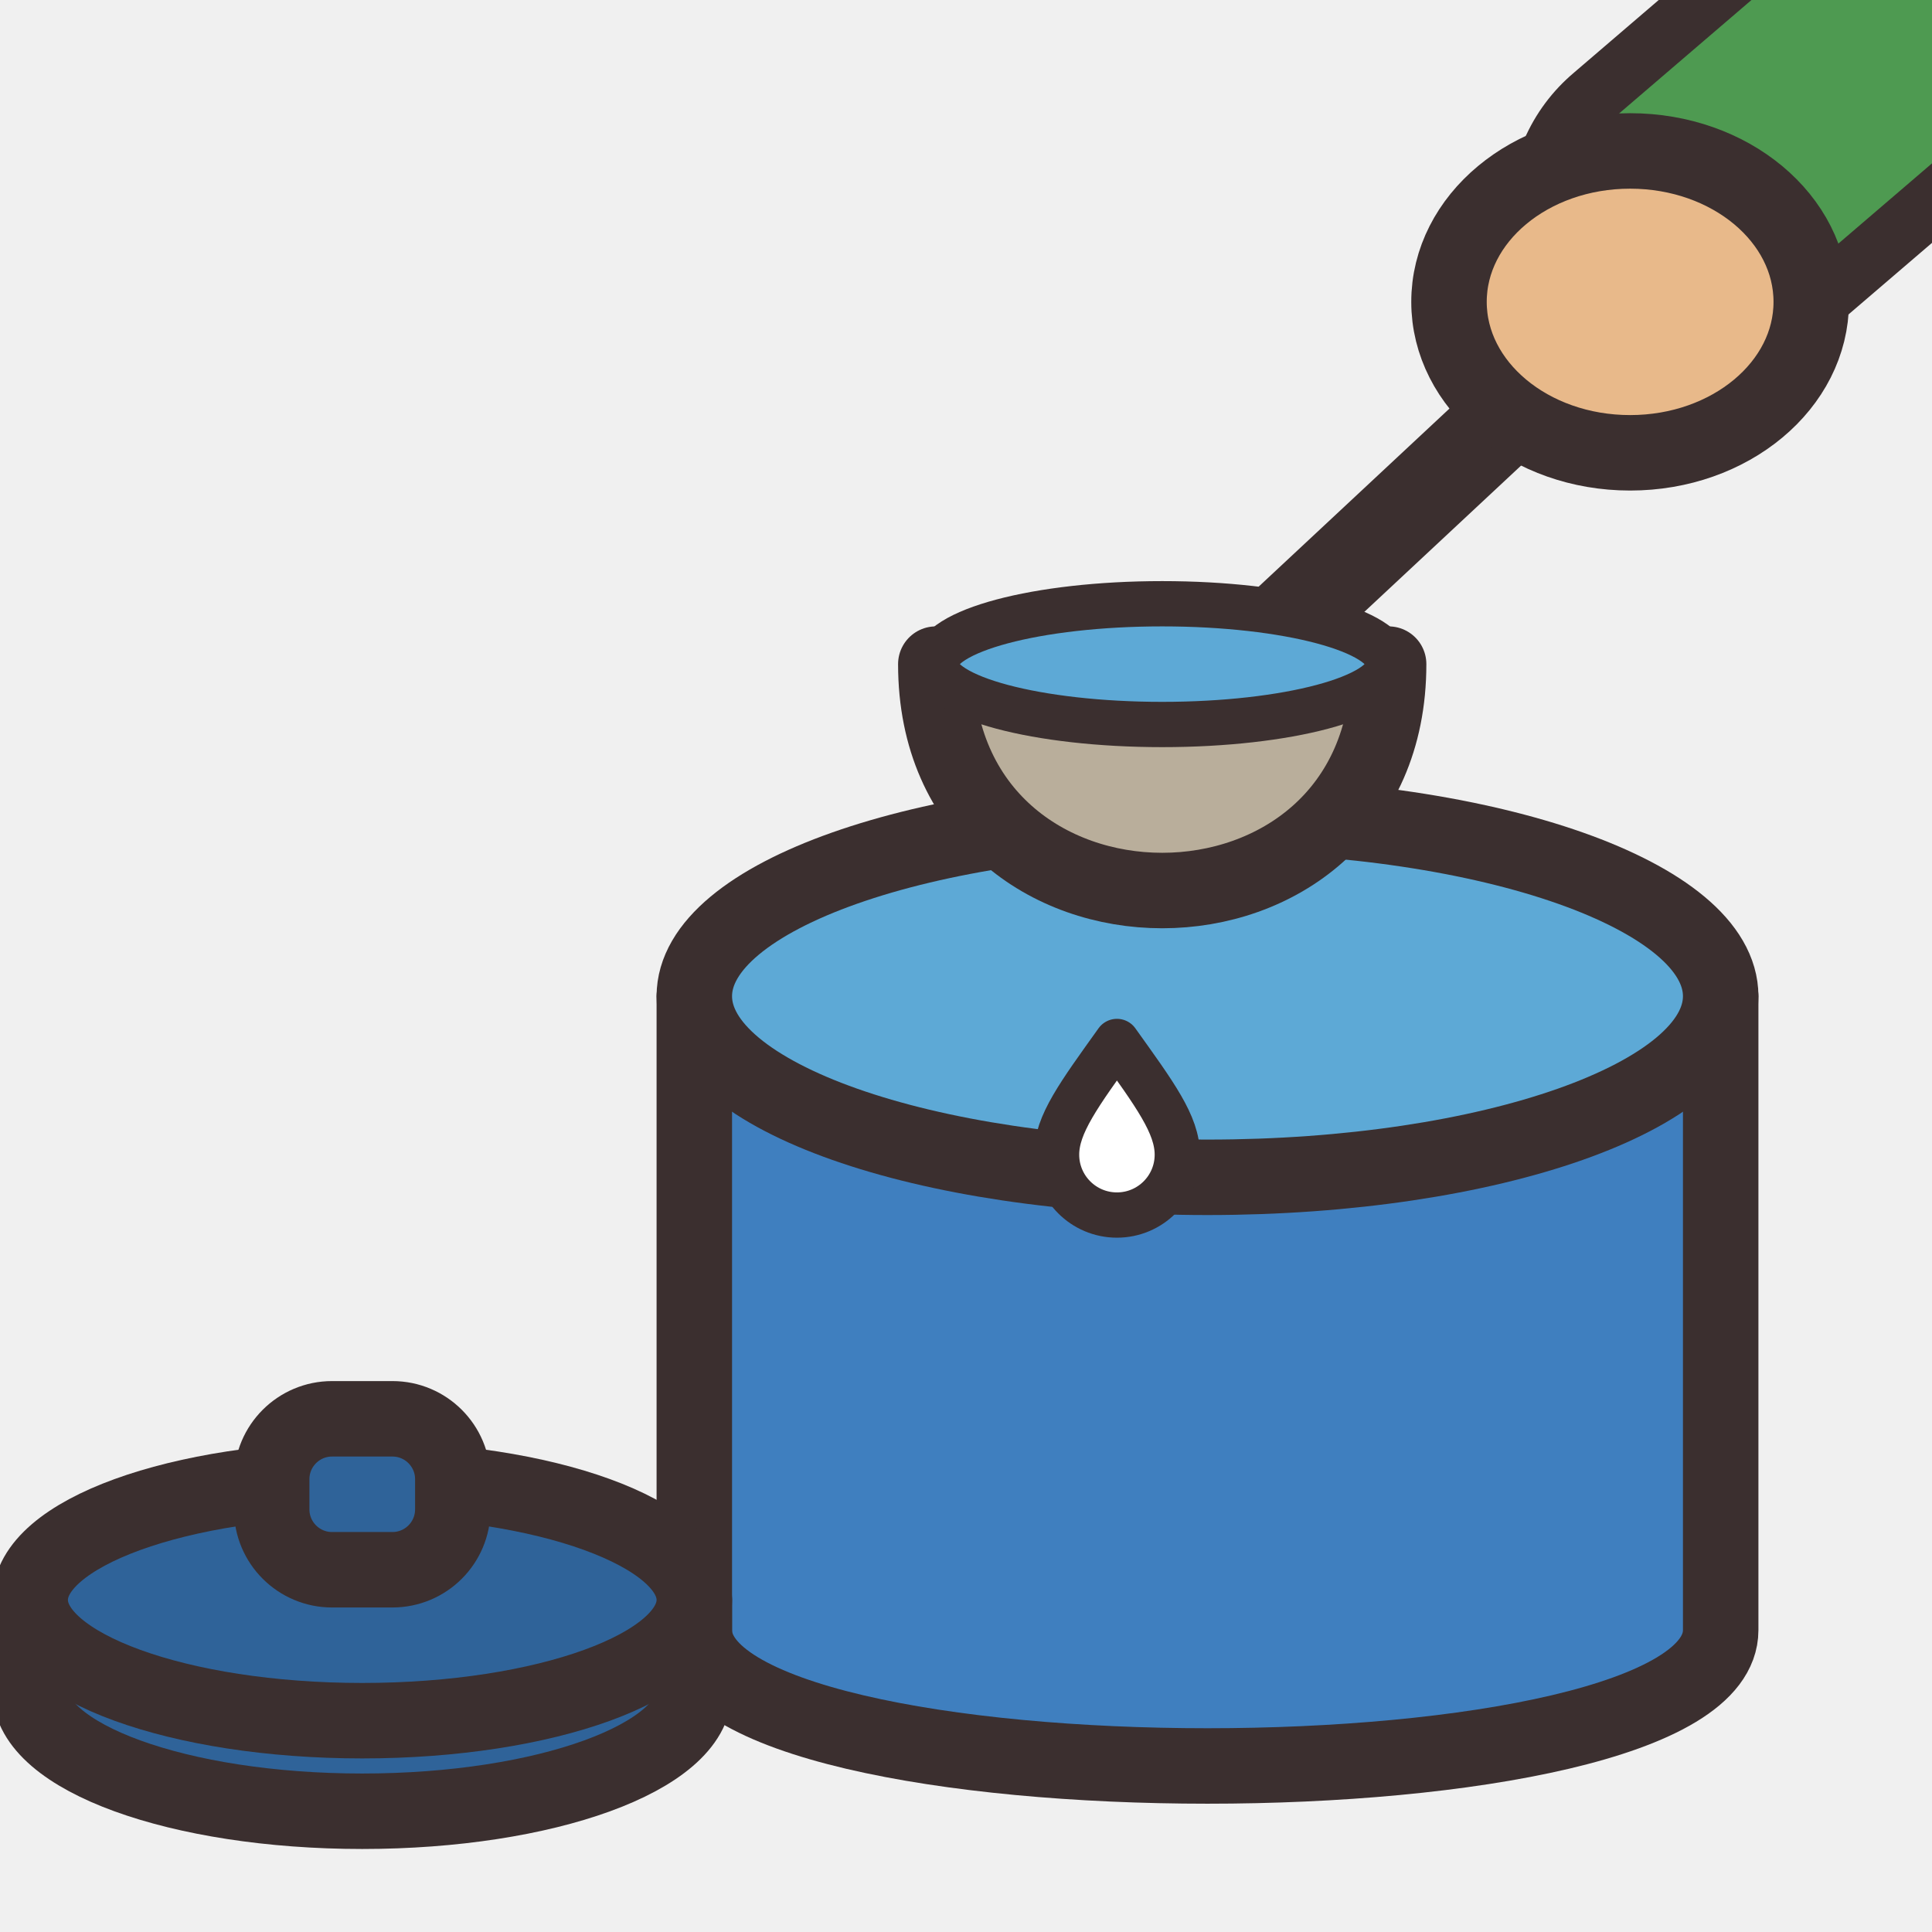
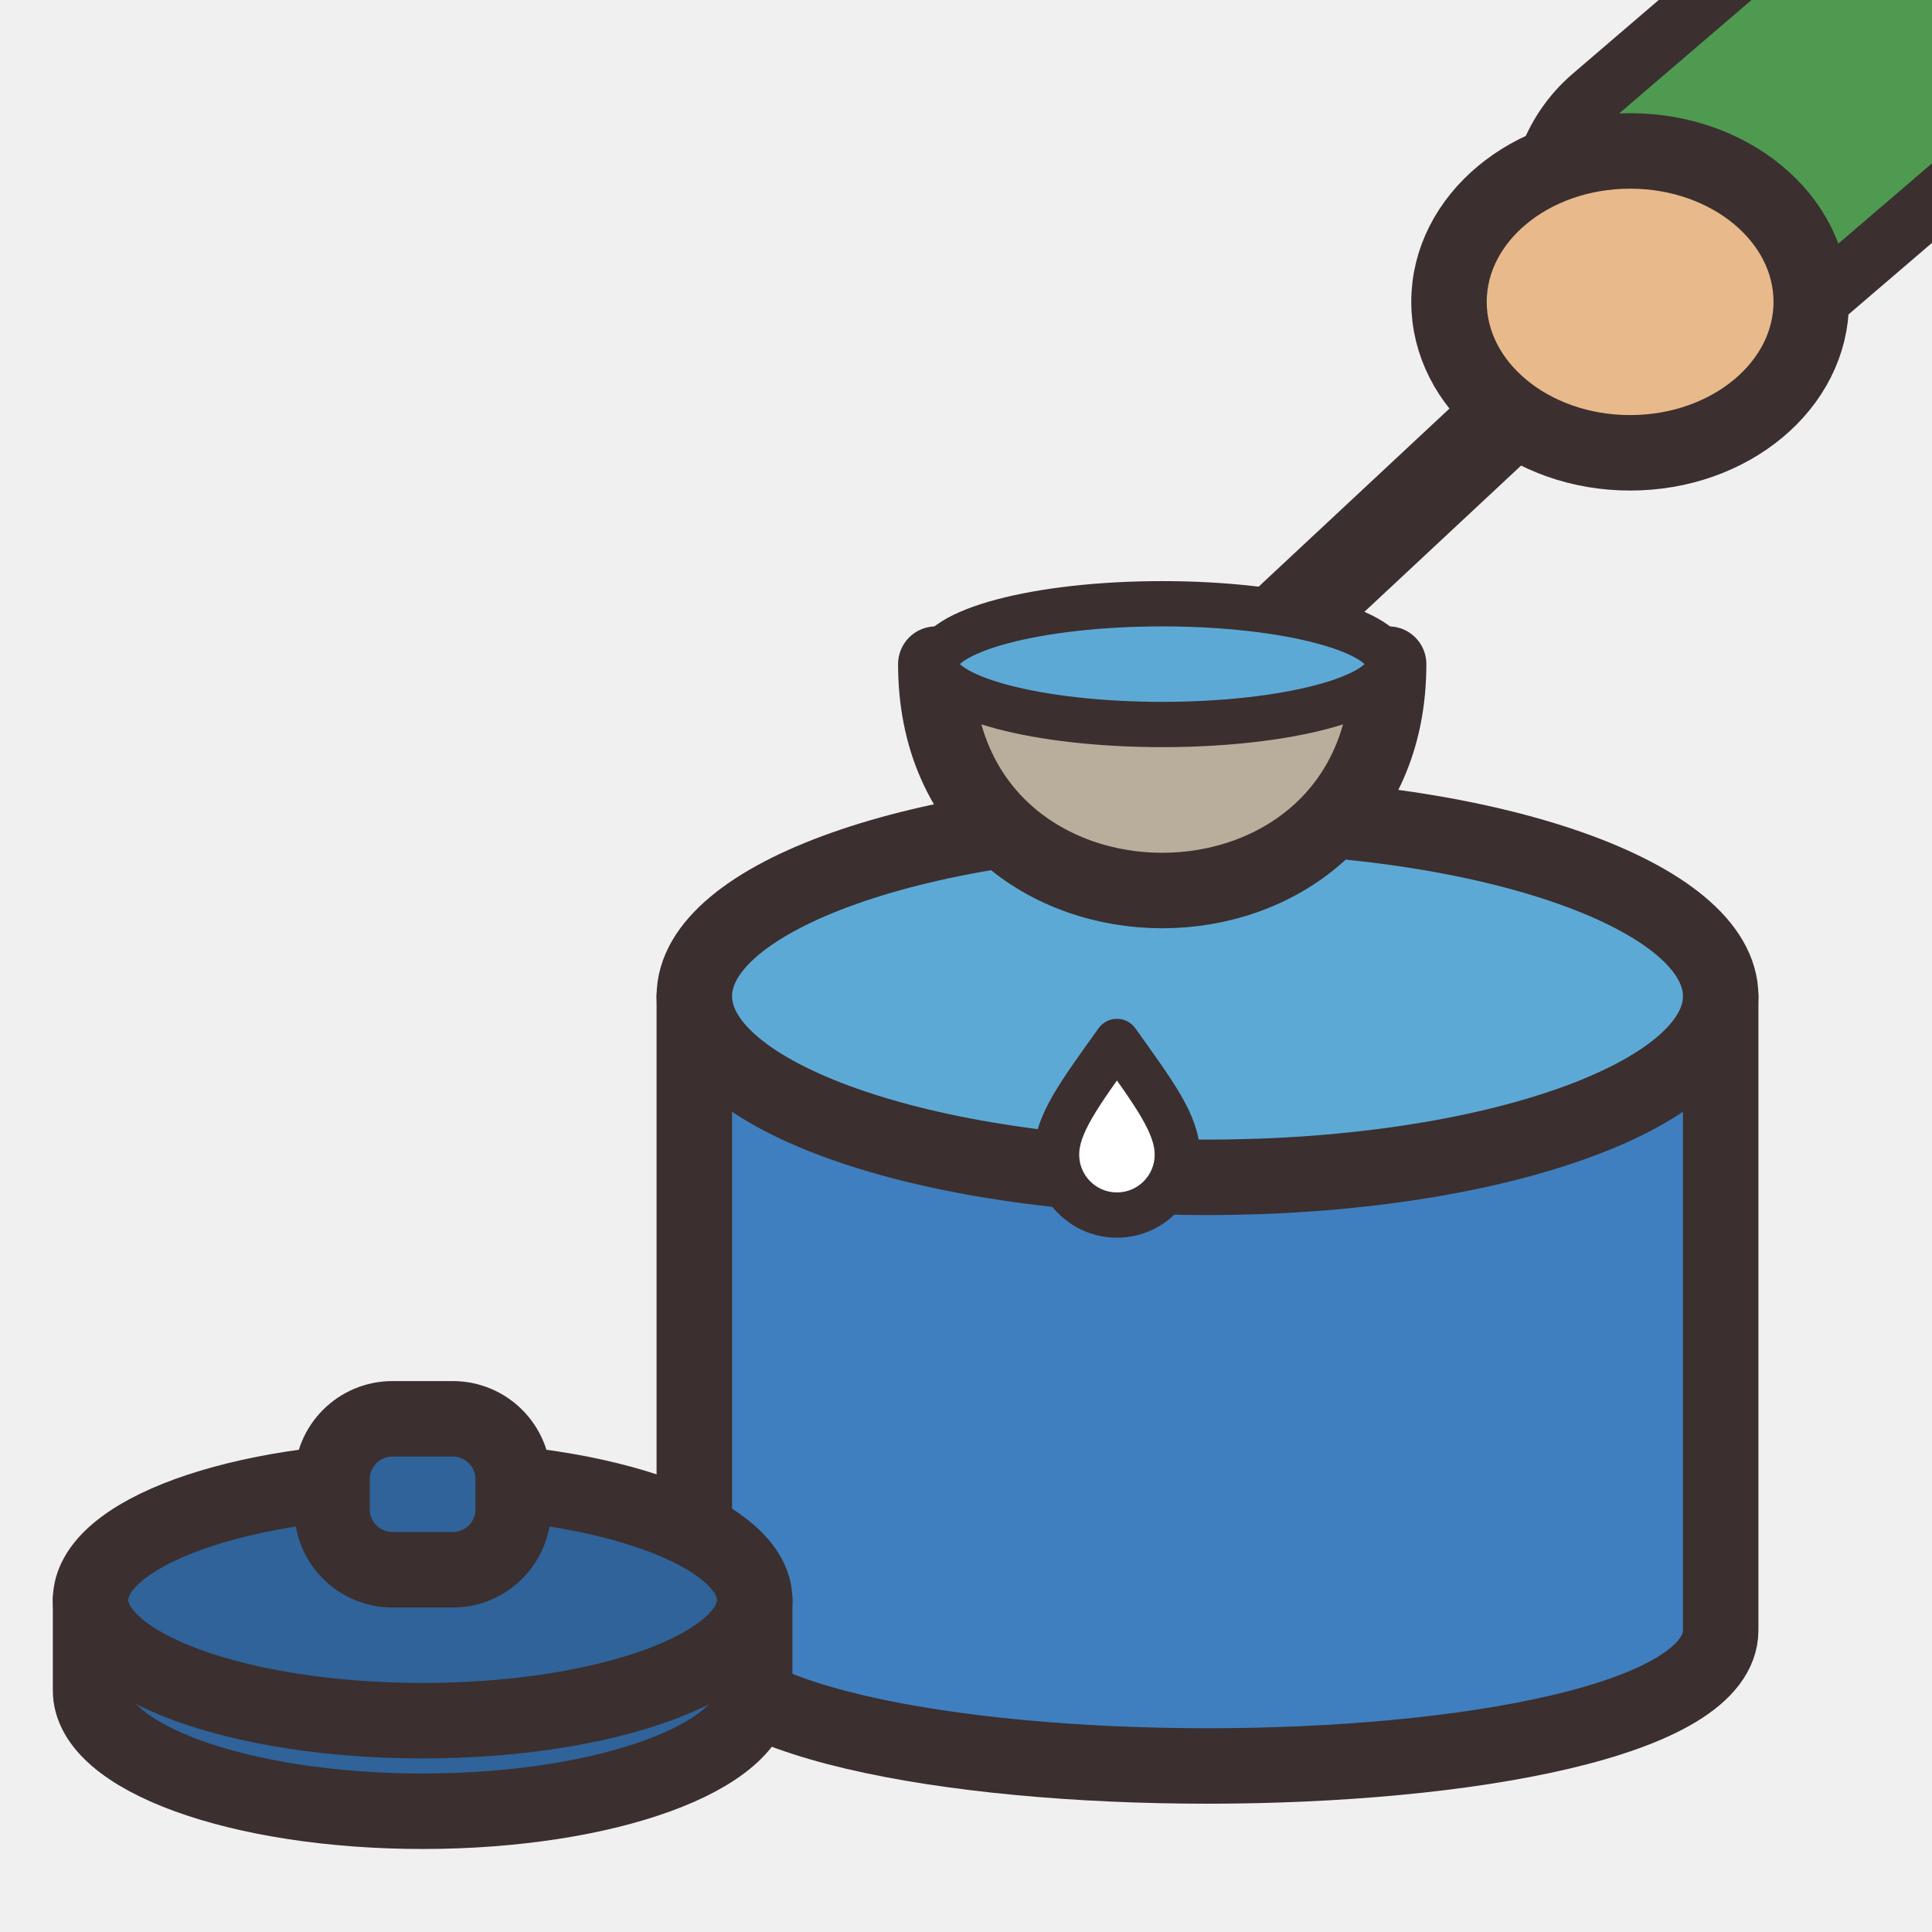
<svg xmlns="http://www.w3.org/2000/svg" viewBox="0 0 128 128">
  <g stroke="#3b2f2f" stroke-width="5" stroke-linejoin="round" stroke-linecap="round">
    <path d="M46 66V108C46 120 114 120 114 108V66z" fill="#3f7fbf" />
    <ellipse cx="80" cy="66" rx="34" ry="12" fill="#5da9d6" />
-     <path d="M2 106v6a22 8 0 0 0 44 0v-6z" fill="#2f6399" />
-     <ellipse cx="24" cy="106" rx="22" ry="8" fill="#2f6399" />
-     <rect x="18" y="94" width="12" height="10" rx="4" fill="#2f6399" />
+     <path d="M6 106v6a22 8 0 0 0 44 0v-6z" fill="#2f6399" />
+     <ellipse cx="28" cy="106" rx="22" ry="8" fill="#2f6399" />
+     <rect x="22" y="94" width="12" height="10" rx="4" fill="#2f6399" />
  </g>
  <path d="M126 2L112 14" fill="none" stroke="#3b2f2f" stroke-width="24" stroke-linecap="round" stroke-linejoin="round" />
  <path d="M126 2L112 14" fill="none" stroke="#4e9a51" stroke-width="16" stroke-linecap="round" stroke-linejoin="round" />
  <g stroke="#3b2f2f" stroke-width="5" stroke-linejoin="round" stroke-linecap="round">
    <path d="M108 20L78 48" fill="none" stroke-width="6" />
    <path d="M62 44H92C92 64 62 64 62 44z" fill="#b9ae9b" />
    <ellipse cx="77" cy="44" rx="15" ry="4" fill="#5da9d6" stroke-width="3" />
    <ellipse cx="108" cy="20" rx="12" ry="10" fill="#e8b98a" />
  </g>
  <path transform="translate(74 74) scale(0.5)" d="M0 -10C5 -3 8 1 8 5a8 8 0 0 1 -16 0C-8 1 -5 -3 0 -10z" fill="#ffffff" stroke="#3b2f2f" stroke-width="6.0" stroke-linejoin="round" />
</svg>
